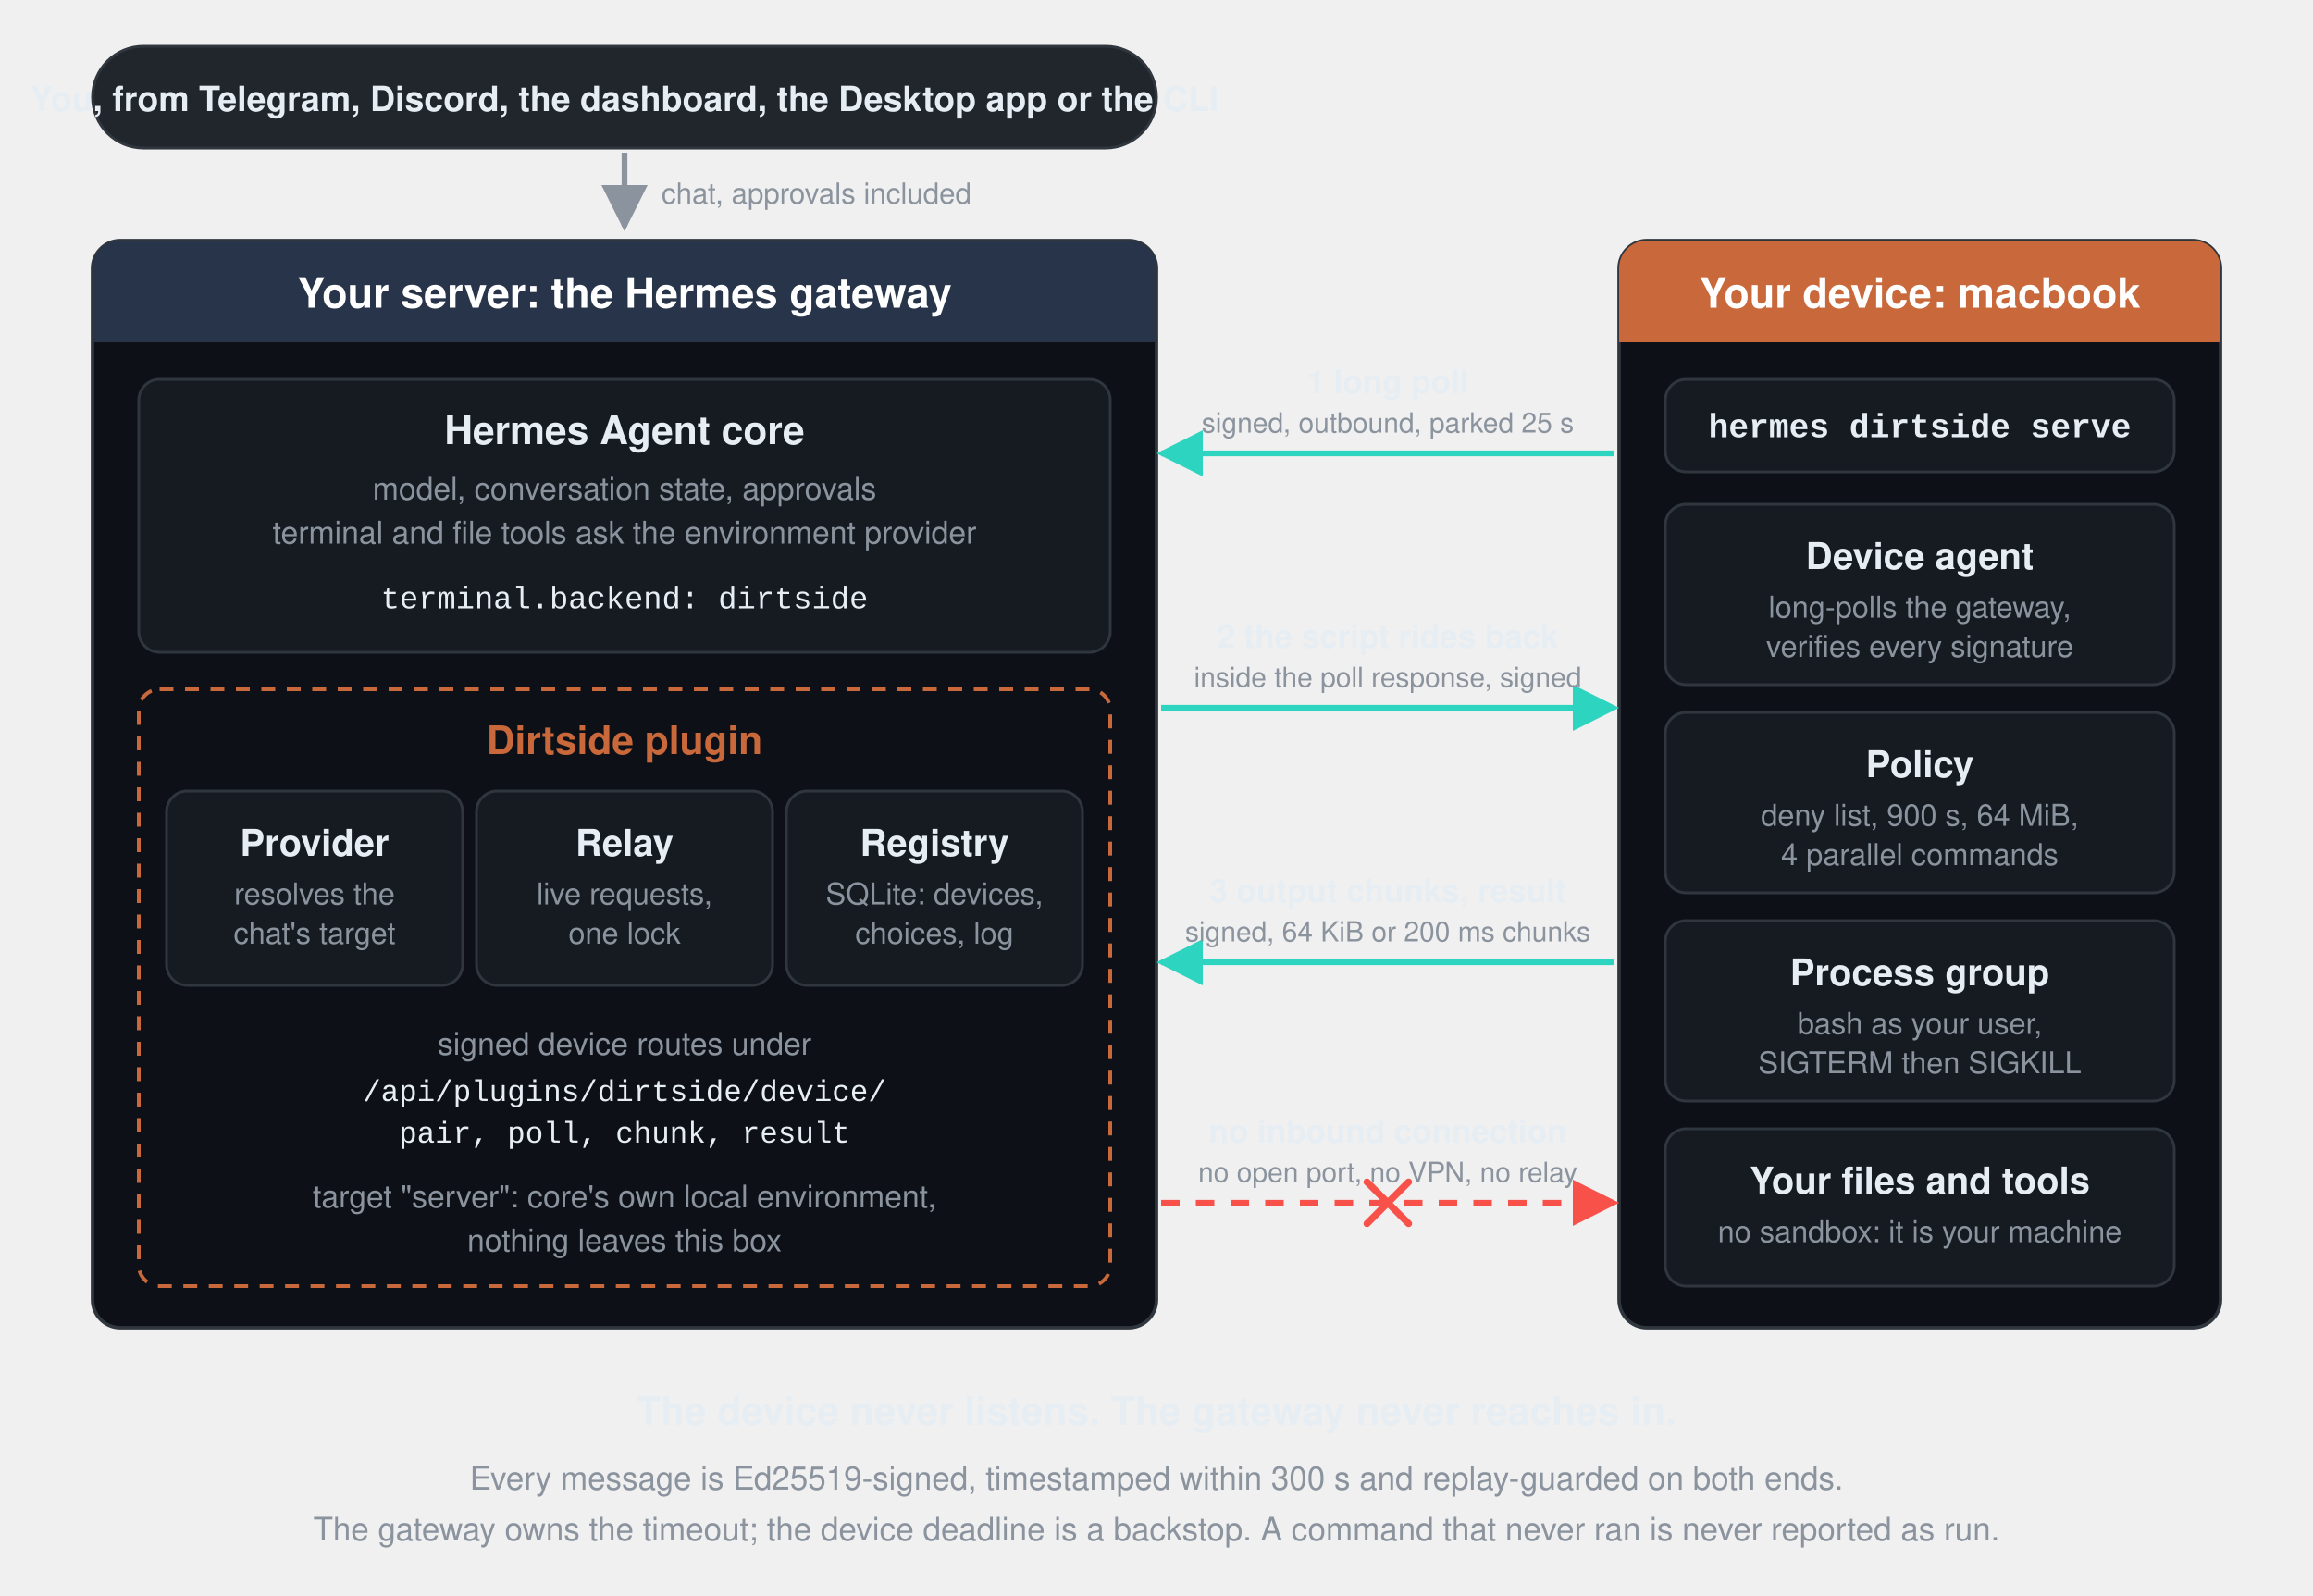
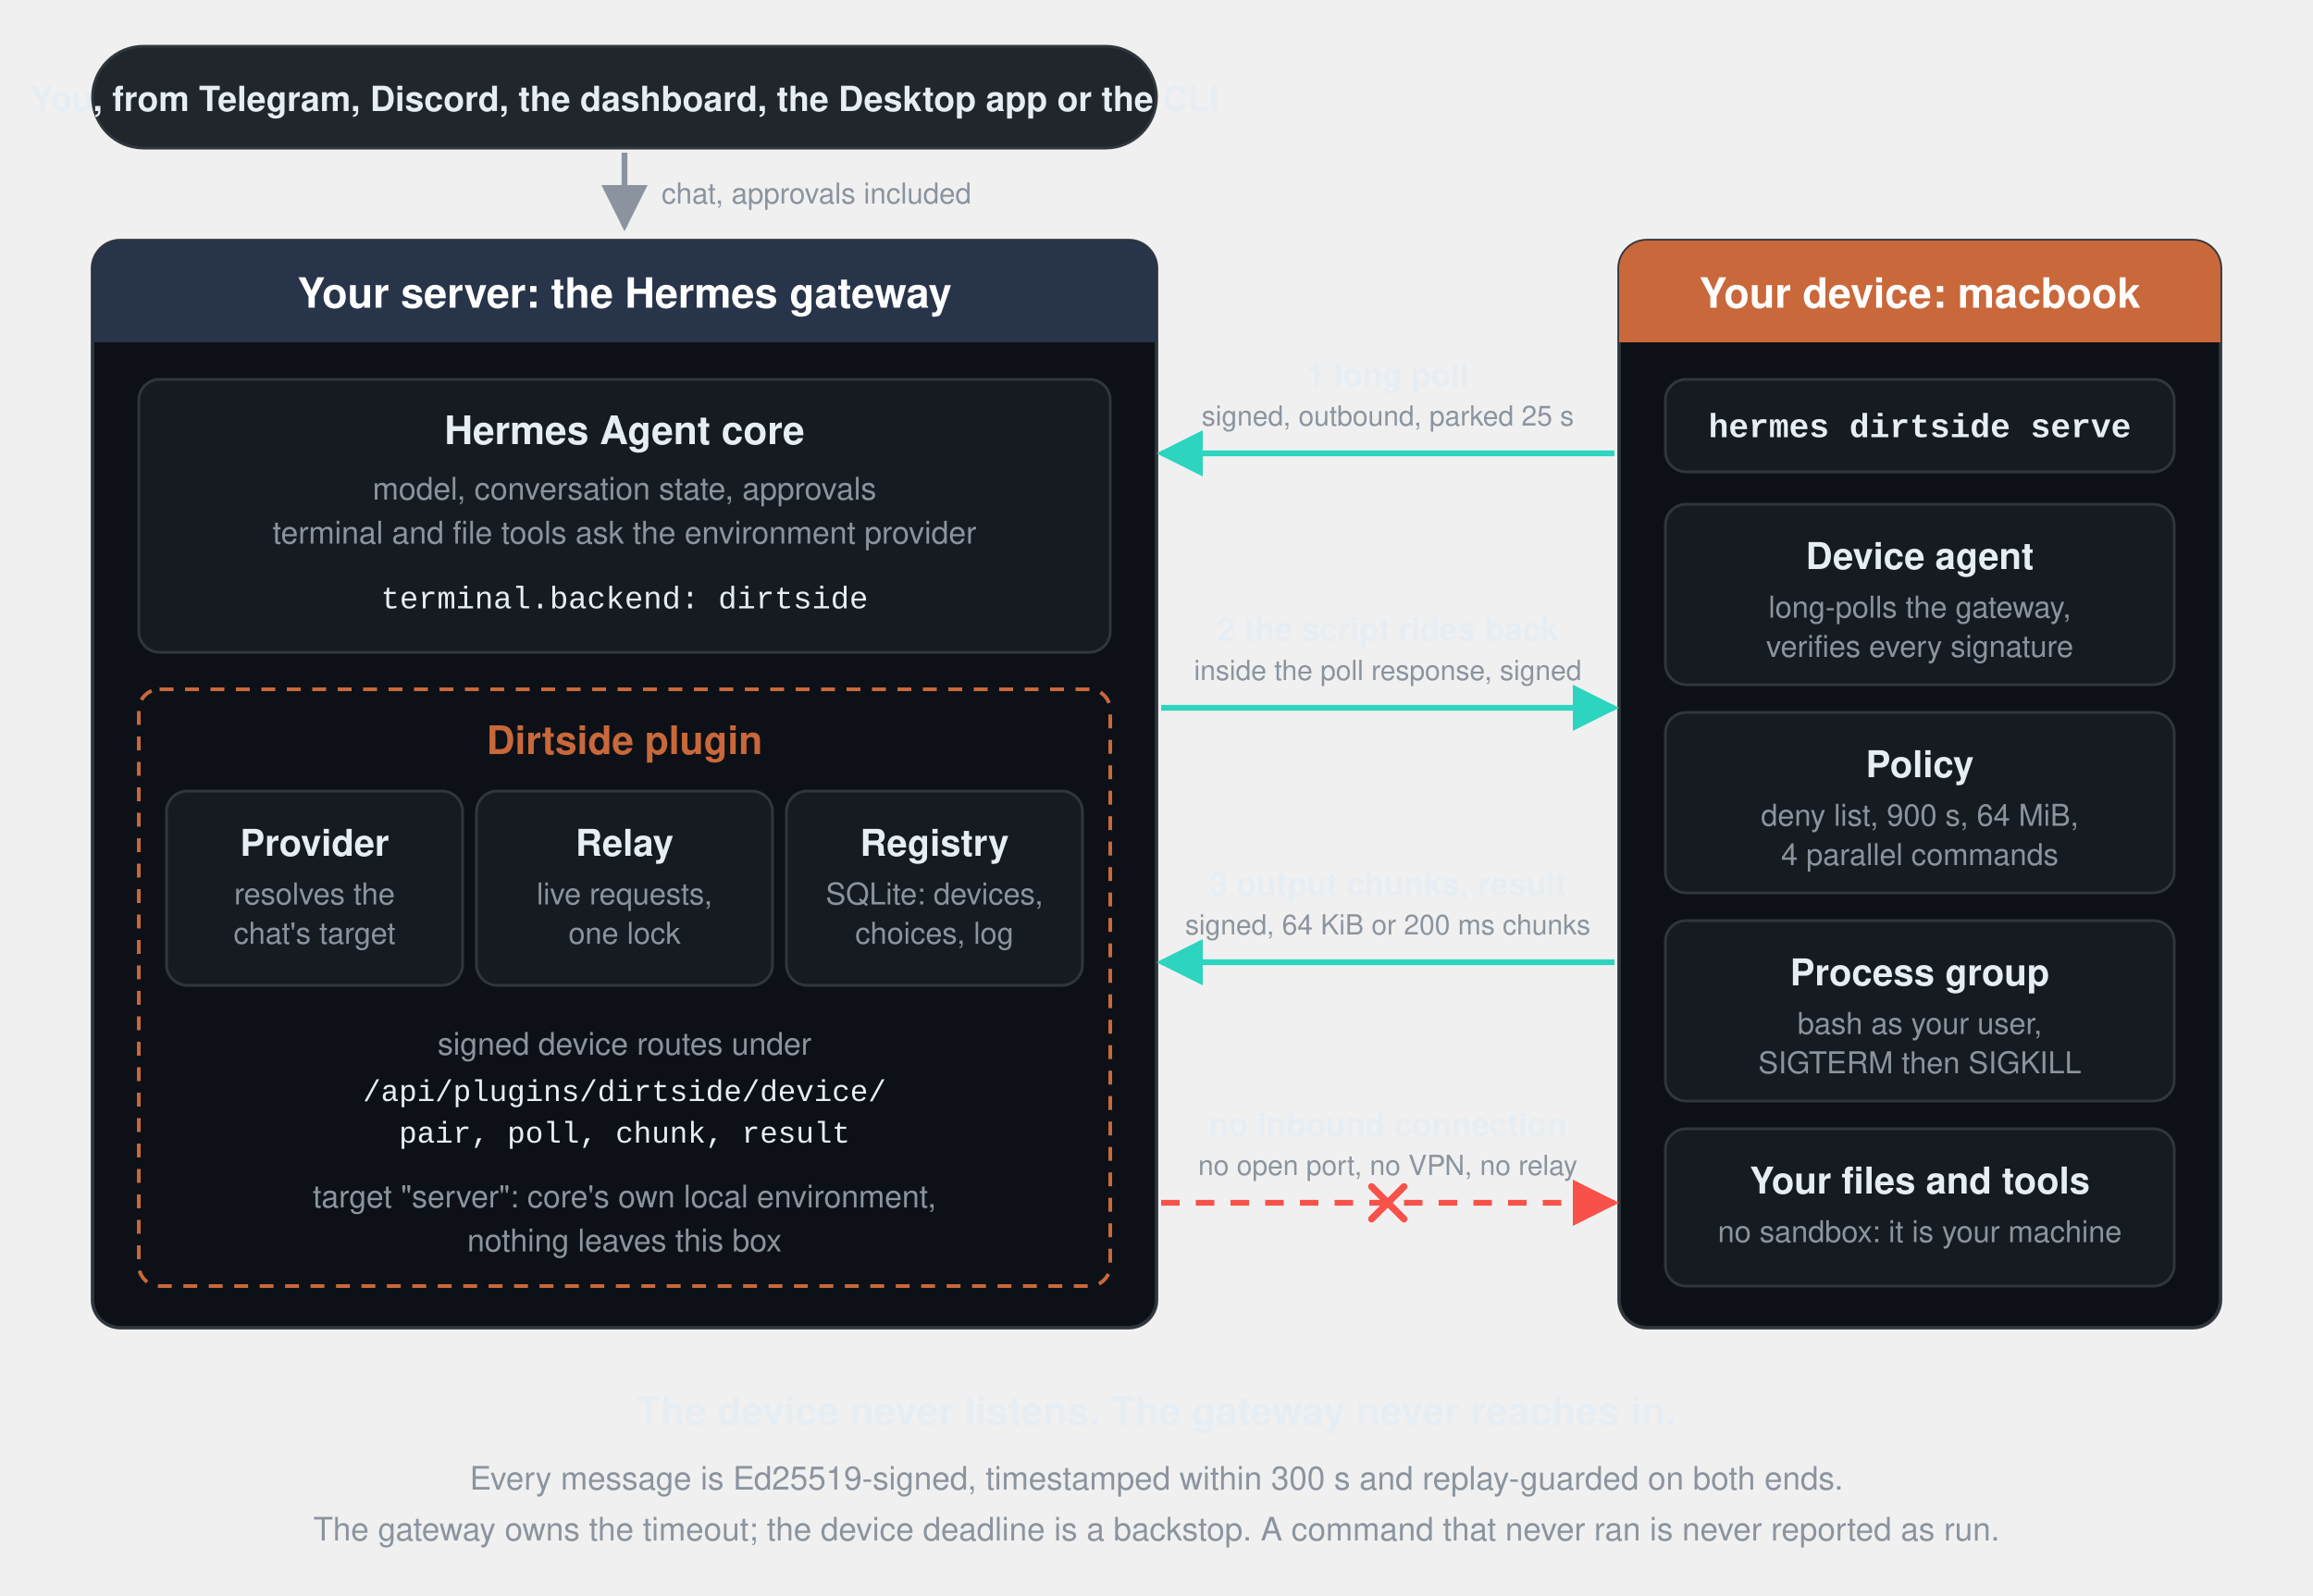
<svg xmlns="http://www.w3.org/2000/svg" viewBox="0 0 1000 690" width="1000" height="690" role="img" aria-label="Dirtside architecture: the Hermes gateway with the Dirtside plugin, and a device agent that only dials out">
  <defs>
    <marker id="arrow-teal" viewBox="0 0 10 10" refX="9" refY="5" markerWidth="8" markerHeight="8" orient="auto-start-reverse">
      <path d="M0 0 L10 5 L0 10 z" fill="#2DD4BF" />
    </marker>
    <marker id="arrow-red" viewBox="0 0 10 10" refX="9" refY="5" markerWidth="8" markerHeight="8" orient="auto-start-reverse">
      <path d="M0 0 L10 5 L0 10 z" fill="#F85149" />
    </marker>
    <marker id="arrow-text" viewBox="0 0 10 10" refX="9" refY="5" markerWidth="8" markerHeight="8" orient="auto-start-reverse">
      <path d="M0 0 L10 5 L0 10 z" fill="#8B949E" />
    </marker>
  </defs>
  <rect x="40" y="20" width="460" height="44" rx="22" fill="#21262D" stroke="#30363D" stroke-width="1.2" />
  <text x="270" y="48" text-anchor="middle" font-family="-apple-system, BlinkMacSystemFont, 'Segoe UI', Helvetica, Arial, sans-serif" font-size="15" font-weight="600" fill="#E6EDF3">You, from Telegram, Discord, the dashboard, the Desktop app or the CLI</text>
  <line x1="270" y1="66" x2="270" y2="98" stroke="#8B949E" stroke-width="2.5" marker-end="url(#arrow-text)" />
  <text x="286" y="88" font-family="-apple-system, BlinkMacSystemFont, 'Segoe UI', Helvetica, Arial, sans-serif" font-size="12.5" fill="#8B949E">chat, approvals included</text>
  <rect x="40" y="104" width="460" height="470" rx="12" fill="#0D1117" stroke="#30363D" stroke-width="1.5" />
  <path d="M40 116 a12 12 0 0 1 12 -12 h436 a12 12 0 0 1 12 12 v32 h-460 z" fill="#273449" />
  <text x="270.0" y="133" text-anchor="middle" font-family="-apple-system, BlinkMacSystemFont, 'Segoe UI', Helvetica, Arial, sans-serif" font-size="18" font-weight="700" fill="#FFFFFF">Your server: the Hermes gateway</text>
  <rect x="60" y="164" width="420" height="118" rx="9" fill="#161B22" stroke="#30363D" stroke-width="1.2" />
  <text x="270" y="192" text-anchor="middle" font-family="-apple-system, BlinkMacSystemFont, 'Segoe UI', Helvetica, Arial, sans-serif" font-size="17" font-weight="700" fill="#E6EDF3">Hermes Agent core</text>
  <text x="270" y="216" text-anchor="middle" font-family="-apple-system, BlinkMacSystemFont, 'Segoe UI', Helvetica, Arial, sans-serif" font-size="13.5" fill="#8B949E">model, conversation state, approvals</text>
  <text x="270" y="235" text-anchor="middle" font-family="-apple-system, BlinkMacSystemFont, 'Segoe UI', Helvetica, Arial, sans-serif" font-size="13.5" fill="#8B949E">terminal and file tools ask the environment provider</text>
  <text x="270" y="263" text-anchor="middle" font-family="ui-monospace, SFMono-Regular, Menlo, Consolas, 'Liberation Mono', monospace" font-size="13.5" fill="#E6EDF3">terminal.backend: dirtside</text>
  <rect x="60" y="298" width="420" height="258" rx="9" fill="none" stroke="#C9683A" stroke-width="1.6" stroke-dasharray="6 5" />
  <text x="270" y="326" text-anchor="middle" font-family="-apple-system, BlinkMacSystemFont, 'Segoe UI', Helvetica, Arial, sans-serif" font-size="17" font-weight="700" fill="#C9683A">Dirtside plugin</text>
  <rect x="72" y="342" width="128" height="84" rx="9" fill="#161B22" stroke="#30363D" stroke-width="1.2" />
  <text x="136.0" y="370" text-anchor="middle" font-family="-apple-system, BlinkMacSystemFont, 'Segoe UI', Helvetica, Arial, sans-serif" font-size="16" font-weight="700" fill="#E6EDF3">Provider</text>
  <text x="136.0" y="391" text-anchor="middle" font-family="-apple-system, BlinkMacSystemFont, 'Segoe UI', Helvetica, Arial, sans-serif" font-size="13" fill="#8B949E">resolves the</text>
  <text x="136.0" y="408" text-anchor="middle" font-family="-apple-system, BlinkMacSystemFont, 'Segoe UI', Helvetica, Arial, sans-serif" font-size="13" fill="#8B949E">chat's target</text>
  <rect x="206" y="342" width="128" height="84" rx="9" fill="#161B22" stroke="#30363D" stroke-width="1.2" />
  <text x="270.0" y="370" text-anchor="middle" font-family="-apple-system, BlinkMacSystemFont, 'Segoe UI', Helvetica, Arial, sans-serif" font-size="16" font-weight="700" fill="#E6EDF3">Relay</text>
  <text x="270.0" y="391" text-anchor="middle" font-family="-apple-system, BlinkMacSystemFont, 'Segoe UI', Helvetica, Arial, sans-serif" font-size="13" fill="#8B949E">live requests,</text>
  <text x="270.0" y="408" text-anchor="middle" font-family="-apple-system, BlinkMacSystemFont, 'Segoe UI', Helvetica, Arial, sans-serif" font-size="13" fill="#8B949E">one lock</text>
  <rect x="340" y="342" width="128" height="84" rx="9" fill="#161B22" stroke="#30363D" stroke-width="1.2" />
  <text x="404.0" y="370" text-anchor="middle" font-family="-apple-system, BlinkMacSystemFont, 'Segoe UI', Helvetica, Arial, sans-serif" font-size="16" font-weight="700" fill="#E6EDF3">Registry</text>
  <text x="404.0" y="391" text-anchor="middle" font-family="-apple-system, BlinkMacSystemFont, 'Segoe UI', Helvetica, Arial, sans-serif" font-size="13" fill="#8B949E">SQLite: devices,</text>
  <text x="404.0" y="408" text-anchor="middle" font-family="-apple-system, BlinkMacSystemFont, 'Segoe UI', Helvetica, Arial, sans-serif" font-size="13" fill="#8B949E">choices, log</text>
  <text x="270" y="456" text-anchor="middle" font-family="-apple-system, BlinkMacSystemFont, 'Segoe UI', Helvetica, Arial, sans-serif" font-size="13.5" fill="#8B949E">signed device routes under</text>
  <text x="270" y="476" text-anchor="middle" font-family="ui-monospace, SFMono-Regular, Menlo, Consolas, 'Liberation Mono', monospace" font-size="13" fill="#E6EDF3">/api/plugins/dirtside/device/</text>
  <text x="270" y="494" text-anchor="middle" font-family="ui-monospace, SFMono-Regular, Menlo, Consolas, 'Liberation Mono', monospace" font-size="13" fill="#E6EDF3">pair, poll, chunk, result</text>
  <text x="270" y="522" text-anchor="middle" font-family="-apple-system, BlinkMacSystemFont, 'Segoe UI', Helvetica, Arial, sans-serif" font-size="13.5" fill="#8B949E">target "server": core's own local environment,</text>
  <text x="270" y="541" text-anchor="middle" font-family="-apple-system, BlinkMacSystemFont, 'Segoe UI', Helvetica, Arial, sans-serif" font-size="13.5" fill="#8B949E">nothing leaves this box</text>
  <rect x="700" y="104" width="260" height="470" rx="12" fill="#0D1117" stroke="#30363D" stroke-width="1.5" />
  <path d="M700 116 a12 12 0 0 1 12 -12 h236 a12 12 0 0 1 12 12 v32 h-260 z" fill="#C9683A" />
  <text x="830.0" y="133" text-anchor="middle" font-family="-apple-system, BlinkMacSystemFont, 'Segoe UI', Helvetica, Arial, sans-serif" font-size="18" font-weight="700" fill="#FFFFFF">Your device: macbook</text>
  <rect x="720" y="164" width="220" height="40" rx="9" fill="#161B22" stroke="#30363D" stroke-width="1.2" />
  <text x="830.0" y="189.0" text-anchor="middle" font-family="ui-monospace, SFMono-Regular, Menlo, Consolas, 'Liberation Mono', monospace" font-size="14.5" font-weight="700" fill="#E6EDF3">hermes dirtside serve</text>
  <rect x="720" y="218" width="220" height="78" rx="9" fill="#161B22" stroke="#30363D" stroke-width="1.2" />
  <text x="830.0" y="246" text-anchor="middle" font-family="-apple-system, BlinkMacSystemFont, 'Segoe UI', Helvetica, Arial, sans-serif" font-size="16" font-weight="700" fill="#E6EDF3">Device agent</text>
  <text x="830.0" y="267" text-anchor="middle" font-family="-apple-system, BlinkMacSystemFont, 'Segoe UI', Helvetica, Arial, sans-serif" font-size="13" fill="#8B949E">long-polls the gateway,</text>
  <text x="830.0" y="284" text-anchor="middle" font-family="-apple-system, BlinkMacSystemFont, 'Segoe UI', Helvetica, Arial, sans-serif" font-size="13" fill="#8B949E">verifies every signature</text>
  <rect x="720" y="308" width="220" height="78" rx="9" fill="#161B22" stroke="#30363D" stroke-width="1.2" />
  <text x="830.0" y="336" text-anchor="middle" font-family="-apple-system, BlinkMacSystemFont, 'Segoe UI', Helvetica, Arial, sans-serif" font-size="16" font-weight="700" fill="#E6EDF3">Policy</text>
  <text x="830.0" y="357" text-anchor="middle" font-family="-apple-system, BlinkMacSystemFont, 'Segoe UI', Helvetica, Arial, sans-serif" font-size="13" fill="#8B949E">deny list, 900 s, 64 MiB,</text>
  <text x="830.0" y="374" text-anchor="middle" font-family="-apple-system, BlinkMacSystemFont, 'Segoe UI', Helvetica, Arial, sans-serif" font-size="13" fill="#8B949E">4 parallel commands</text>
  <rect x="720" y="398" width="220" height="78" rx="9" fill="#161B22" stroke="#30363D" stroke-width="1.2" />
  <text x="830.0" y="426" text-anchor="middle" font-family="-apple-system, BlinkMacSystemFont, 'Segoe UI', Helvetica, Arial, sans-serif" font-size="16" font-weight="700" fill="#E6EDF3">Process group</text>
  <text x="830.0" y="447" text-anchor="middle" font-family="-apple-system, BlinkMacSystemFont, 'Segoe UI', Helvetica, Arial, sans-serif" font-size="13" fill="#8B949E">bash as your user,</text>
  <text x="830.0" y="464" text-anchor="middle" font-family="-apple-system, BlinkMacSystemFont, 'Segoe UI', Helvetica, Arial, sans-serif" font-size="13" fill="#8B949E">SIGTERM then SIGKILL</text>
  <rect x="720" y="488" width="220" height="68" rx="9" fill="#161B22" stroke="#30363D" stroke-width="1.2" />
  <text x="830.0" y="516" text-anchor="middle" font-family="-apple-system, BlinkMacSystemFont, 'Segoe UI', Helvetica, Arial, sans-serif" font-size="16" font-weight="700" fill="#E6EDF3">Your files and tools</text>
  <text x="830.0" y="537" text-anchor="middle" font-family="-apple-system, BlinkMacSystemFont, 'Segoe UI', Helvetica, Arial, sans-serif" font-size="13" fill="#8B949E">no sandbox: it is your machine</text>
  <line x1="698" y1="196" x2="502" y2="196" stroke="#2DD4BF" stroke-width="2.5" marker-end="url(#arrow-teal)" />
-   <text x="600.0" y="170" text-anchor="middle" font-family="-apple-system, BlinkMacSystemFont, 'Segoe UI', Helvetica, Arial, sans-serif" font-size="14" font-weight="700" fill="#E6EDF3">1  long poll</text>
-   <text x="600.0" y="187" text-anchor="middle" font-family="-apple-system, BlinkMacSystemFont, 'Segoe UI', Helvetica, Arial, sans-serif" font-size="12" fill="#8B949E">signed, outbound, parked 25 s</text>
+   <text x="600.0" y="167" text-anchor="middle" font-family="-apple-system, BlinkMacSystemFont, 'Segoe UI', Helvetica, Arial, sans-serif" font-size="14" font-weight="700" fill="#E6EDF3">1  long poll</text>
+   <text x="600.0" y="184" text-anchor="middle" font-family="-apple-system, BlinkMacSystemFont, 'Segoe UI', Helvetica, Arial, sans-serif" font-size="12" fill="#8B949E">signed, outbound, parked 25 s</text>
  <line x1="502" y1="306" x2="698" y2="306" stroke="#2DD4BF" stroke-width="2.5" marker-end="url(#arrow-teal)" />
-   <text x="600.0" y="280" text-anchor="middle" font-family="-apple-system, BlinkMacSystemFont, 'Segoe UI', Helvetica, Arial, sans-serif" font-size="14" font-weight="700" fill="#E6EDF3">2  the script rides back</text>
-   <text x="600.0" y="297" text-anchor="middle" font-family="-apple-system, BlinkMacSystemFont, 'Segoe UI', Helvetica, Arial, sans-serif" font-size="12" fill="#8B949E">inside the poll response, signed</text>
+   <text x="600.0" y="277" text-anchor="middle" font-family="-apple-system, BlinkMacSystemFont, 'Segoe UI', Helvetica, Arial, sans-serif" font-size="14" font-weight="700" fill="#E6EDF3">2  the script rides back</text>
+   <text x="600.0" y="294" text-anchor="middle" font-family="-apple-system, BlinkMacSystemFont, 'Segoe UI', Helvetica, Arial, sans-serif" font-size="12" fill="#8B949E">inside the poll response, signed</text>
  <line x1="698" y1="416" x2="502" y2="416" stroke="#2DD4BF" stroke-width="2.5" marker-end="url(#arrow-teal)" />
-   <text x="600.0" y="390" text-anchor="middle" font-family="-apple-system, BlinkMacSystemFont, 'Segoe UI', Helvetica, Arial, sans-serif" font-size="14" font-weight="700" fill="#E6EDF3">3  output chunks, result</text>
-   <text x="600.0" y="407" text-anchor="middle" font-family="-apple-system, BlinkMacSystemFont, 'Segoe UI', Helvetica, Arial, sans-serif" font-size="12" fill="#8B949E">signed, 64 KiB or 200 ms chunks</text>
+   <text x="600.0" y="387" text-anchor="middle" font-family="-apple-system, BlinkMacSystemFont, 'Segoe UI', Helvetica, Arial, sans-serif" font-size="14" font-weight="700" fill="#E6EDF3">3  output chunks, result</text>
+   <text x="600.0" y="404" text-anchor="middle" font-family="-apple-system, BlinkMacSystemFont, 'Segoe UI', Helvetica, Arial, sans-serif" font-size="12" fill="#8B949E">signed, 64 KiB or 200 ms chunks</text>
  <line x1="502" y1="520" x2="698" y2="520" stroke="#F85149" stroke-width="2.5" marker-end="url(#arrow-red)" stroke-dasharray="8 7" />
-   <line x1="591.0" y1="511" x2="609.0" y2="529" stroke="#F85149" stroke-width="3" stroke-linecap="round" />
-   <line x1="591.0" y1="529" x2="609.0" y2="511" stroke="#F85149" stroke-width="3" stroke-linecap="round" />
-   <text x="600.0" y="494" text-anchor="middle" font-family="-apple-system, BlinkMacSystemFont, 'Segoe UI', Helvetica, Arial, sans-serif" font-size="14" font-weight="700" fill="#E6EDF3">no inbound connection</text>
-   <text x="600.0" y="511" text-anchor="middle" font-family="-apple-system, BlinkMacSystemFont, 'Segoe UI', Helvetica, Arial, sans-serif" font-size="12" fill="#8B949E">no open port, no VPN, no relay</text>
+   <line x1="593.0" y1="513" x2="607.0" y2="527" stroke="#F85149" stroke-width="3" stroke-linecap="round" />
+   <line x1="593.0" y1="527" x2="607.0" y2="513" stroke="#F85149" stroke-width="3" stroke-linecap="round" />
+   <text x="600.0" y="491" text-anchor="middle" font-family="-apple-system, BlinkMacSystemFont, 'Segoe UI', Helvetica, Arial, sans-serif" font-size="14" font-weight="700" fill="#E6EDF3">no inbound connection</text>
+   <text x="600.0" y="508" text-anchor="middle" font-family="-apple-system, BlinkMacSystemFont, 'Segoe UI', Helvetica, Arial, sans-serif" font-size="12" fill="#8B949E">no open port, no VPN, no relay</text>
  <text x="500" y="616" text-anchor="middle" font-family="-apple-system, BlinkMacSystemFont, 'Segoe UI', Helvetica, Arial, sans-serif" font-size="17" font-weight="600" fill="#E6EDF3">The device never listens. The gateway never reaches in.</text>
  <text x="500" y="644" text-anchor="middle" font-family="-apple-system, BlinkMacSystemFont, 'Segoe UI', Helvetica, Arial, sans-serif" font-size="14" fill="#8B949E">Every message is Ed25519-signed, timestamped within 300 s and replay-guarded on both ends.</text>
  <text x="500" y="666" text-anchor="middle" font-family="-apple-system, BlinkMacSystemFont, 'Segoe UI', Helvetica, Arial, sans-serif" font-size="14" fill="#8B949E">The gateway owns the timeout; the device deadline is a backstop. A command that never ran is never reported as run.</text>
</svg>
